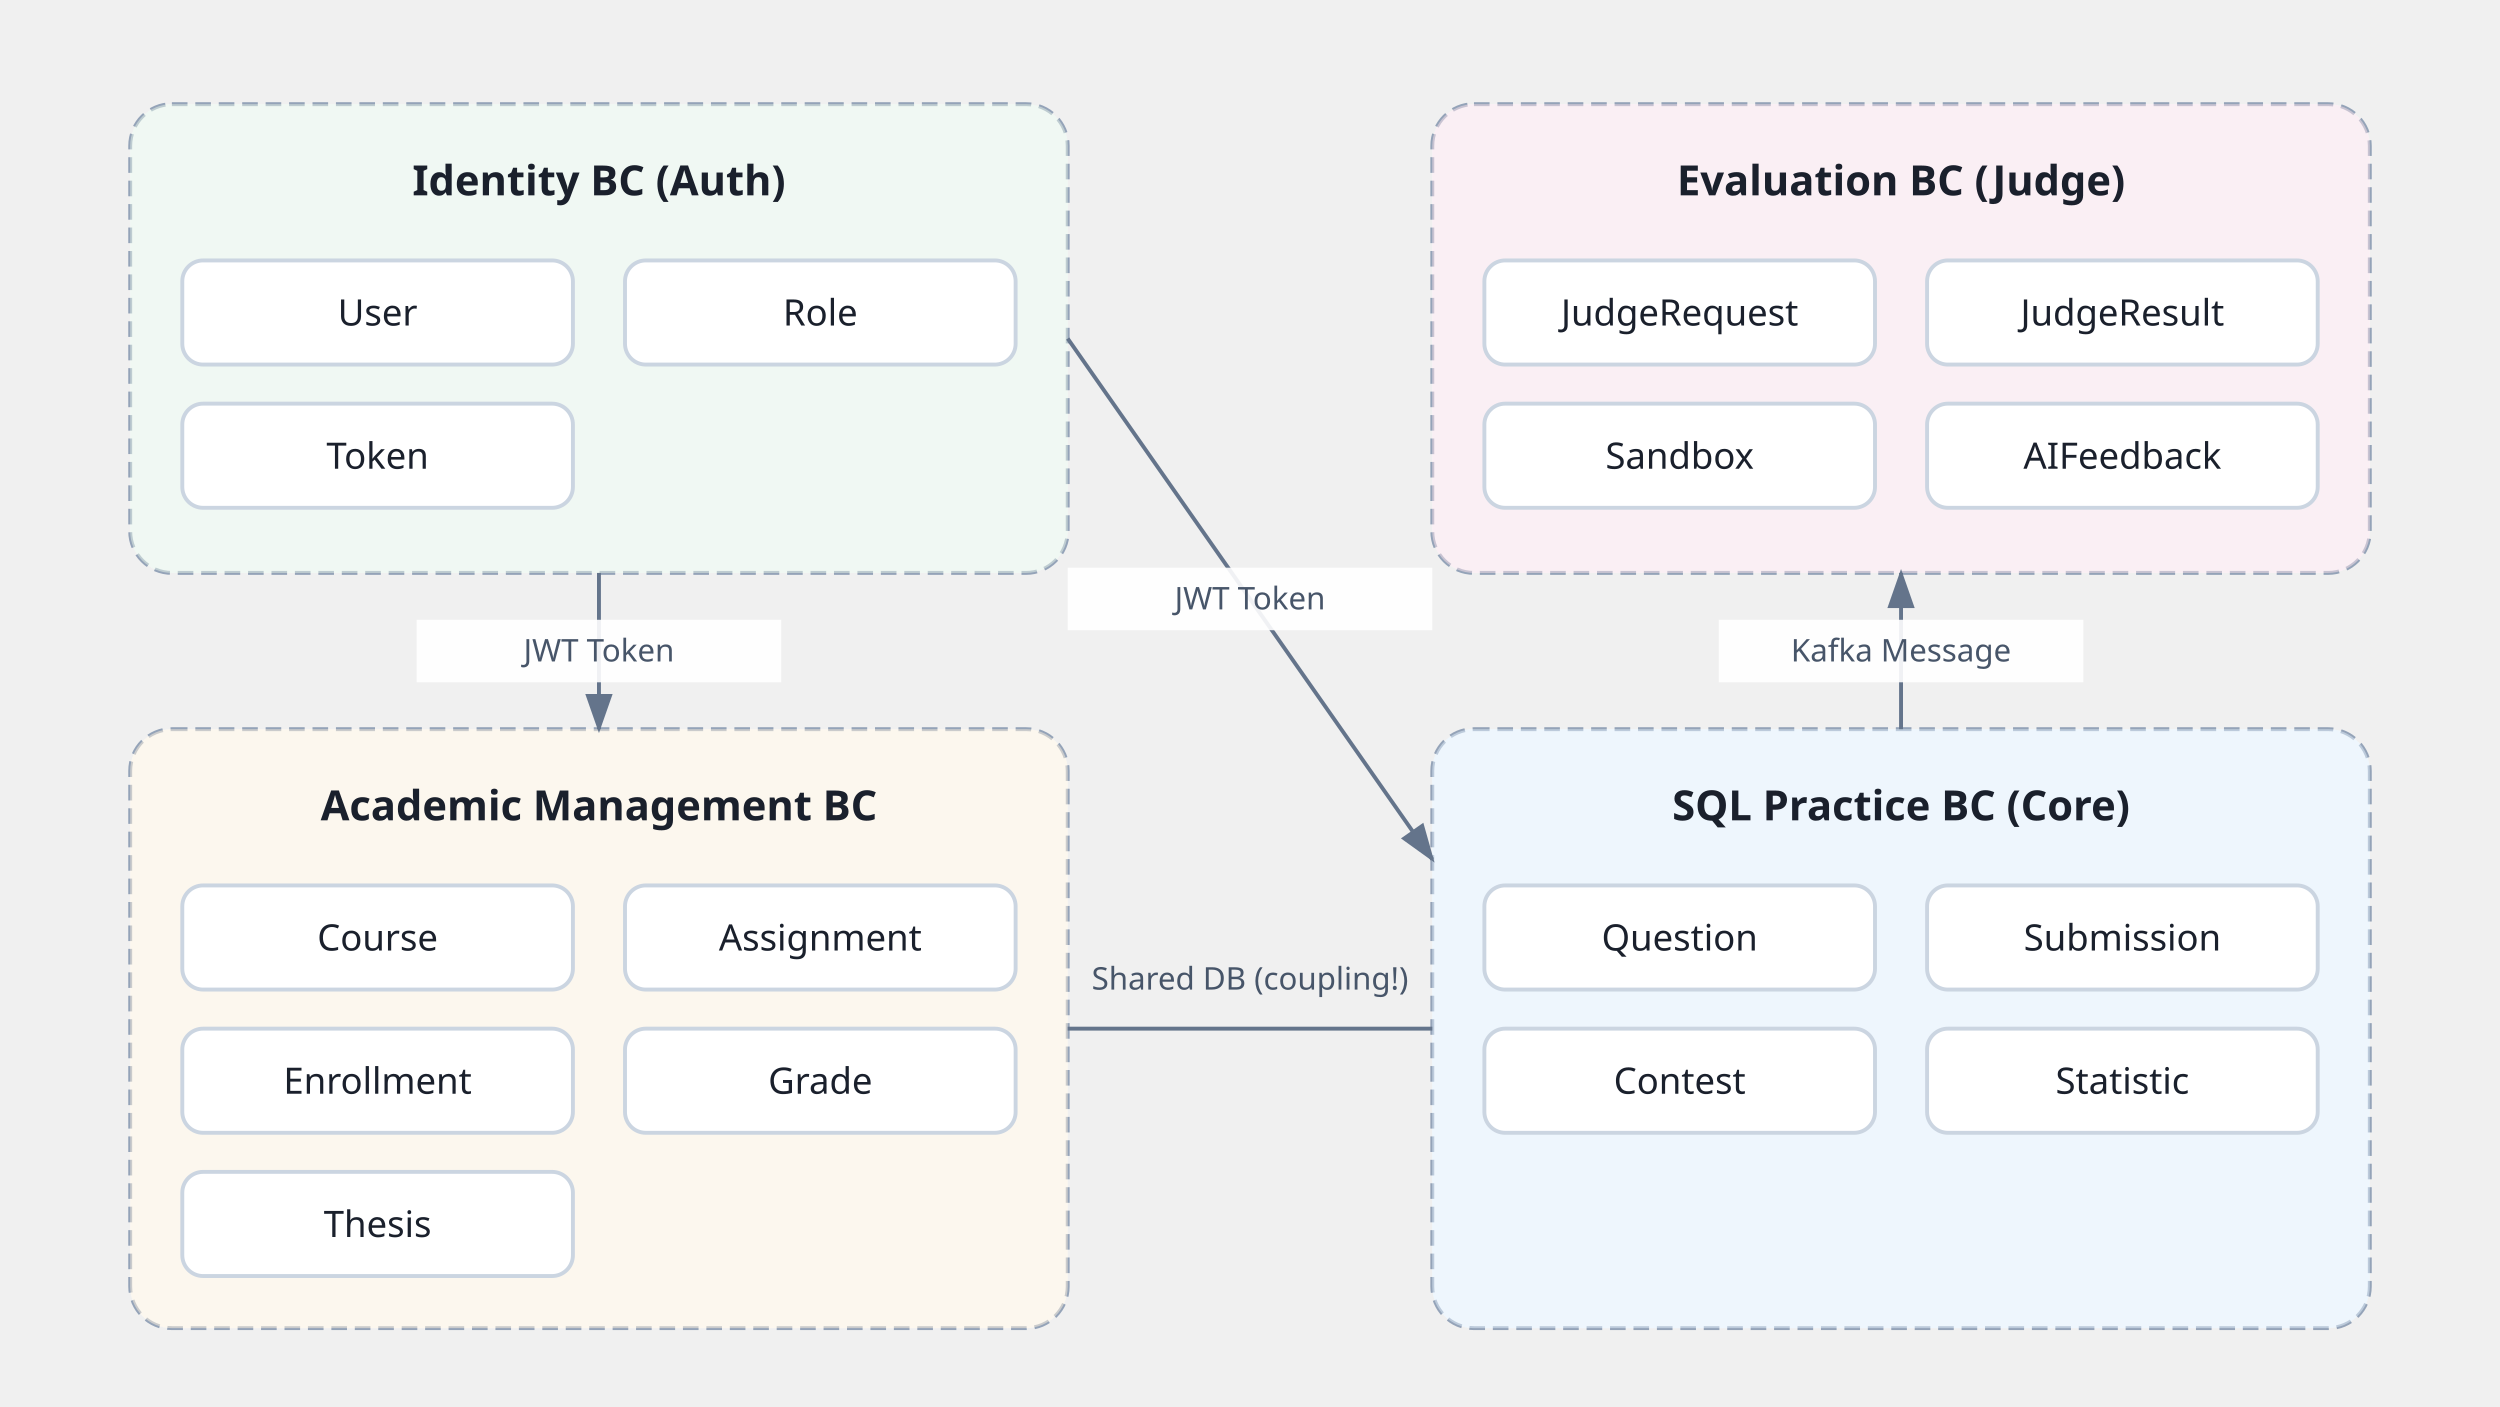
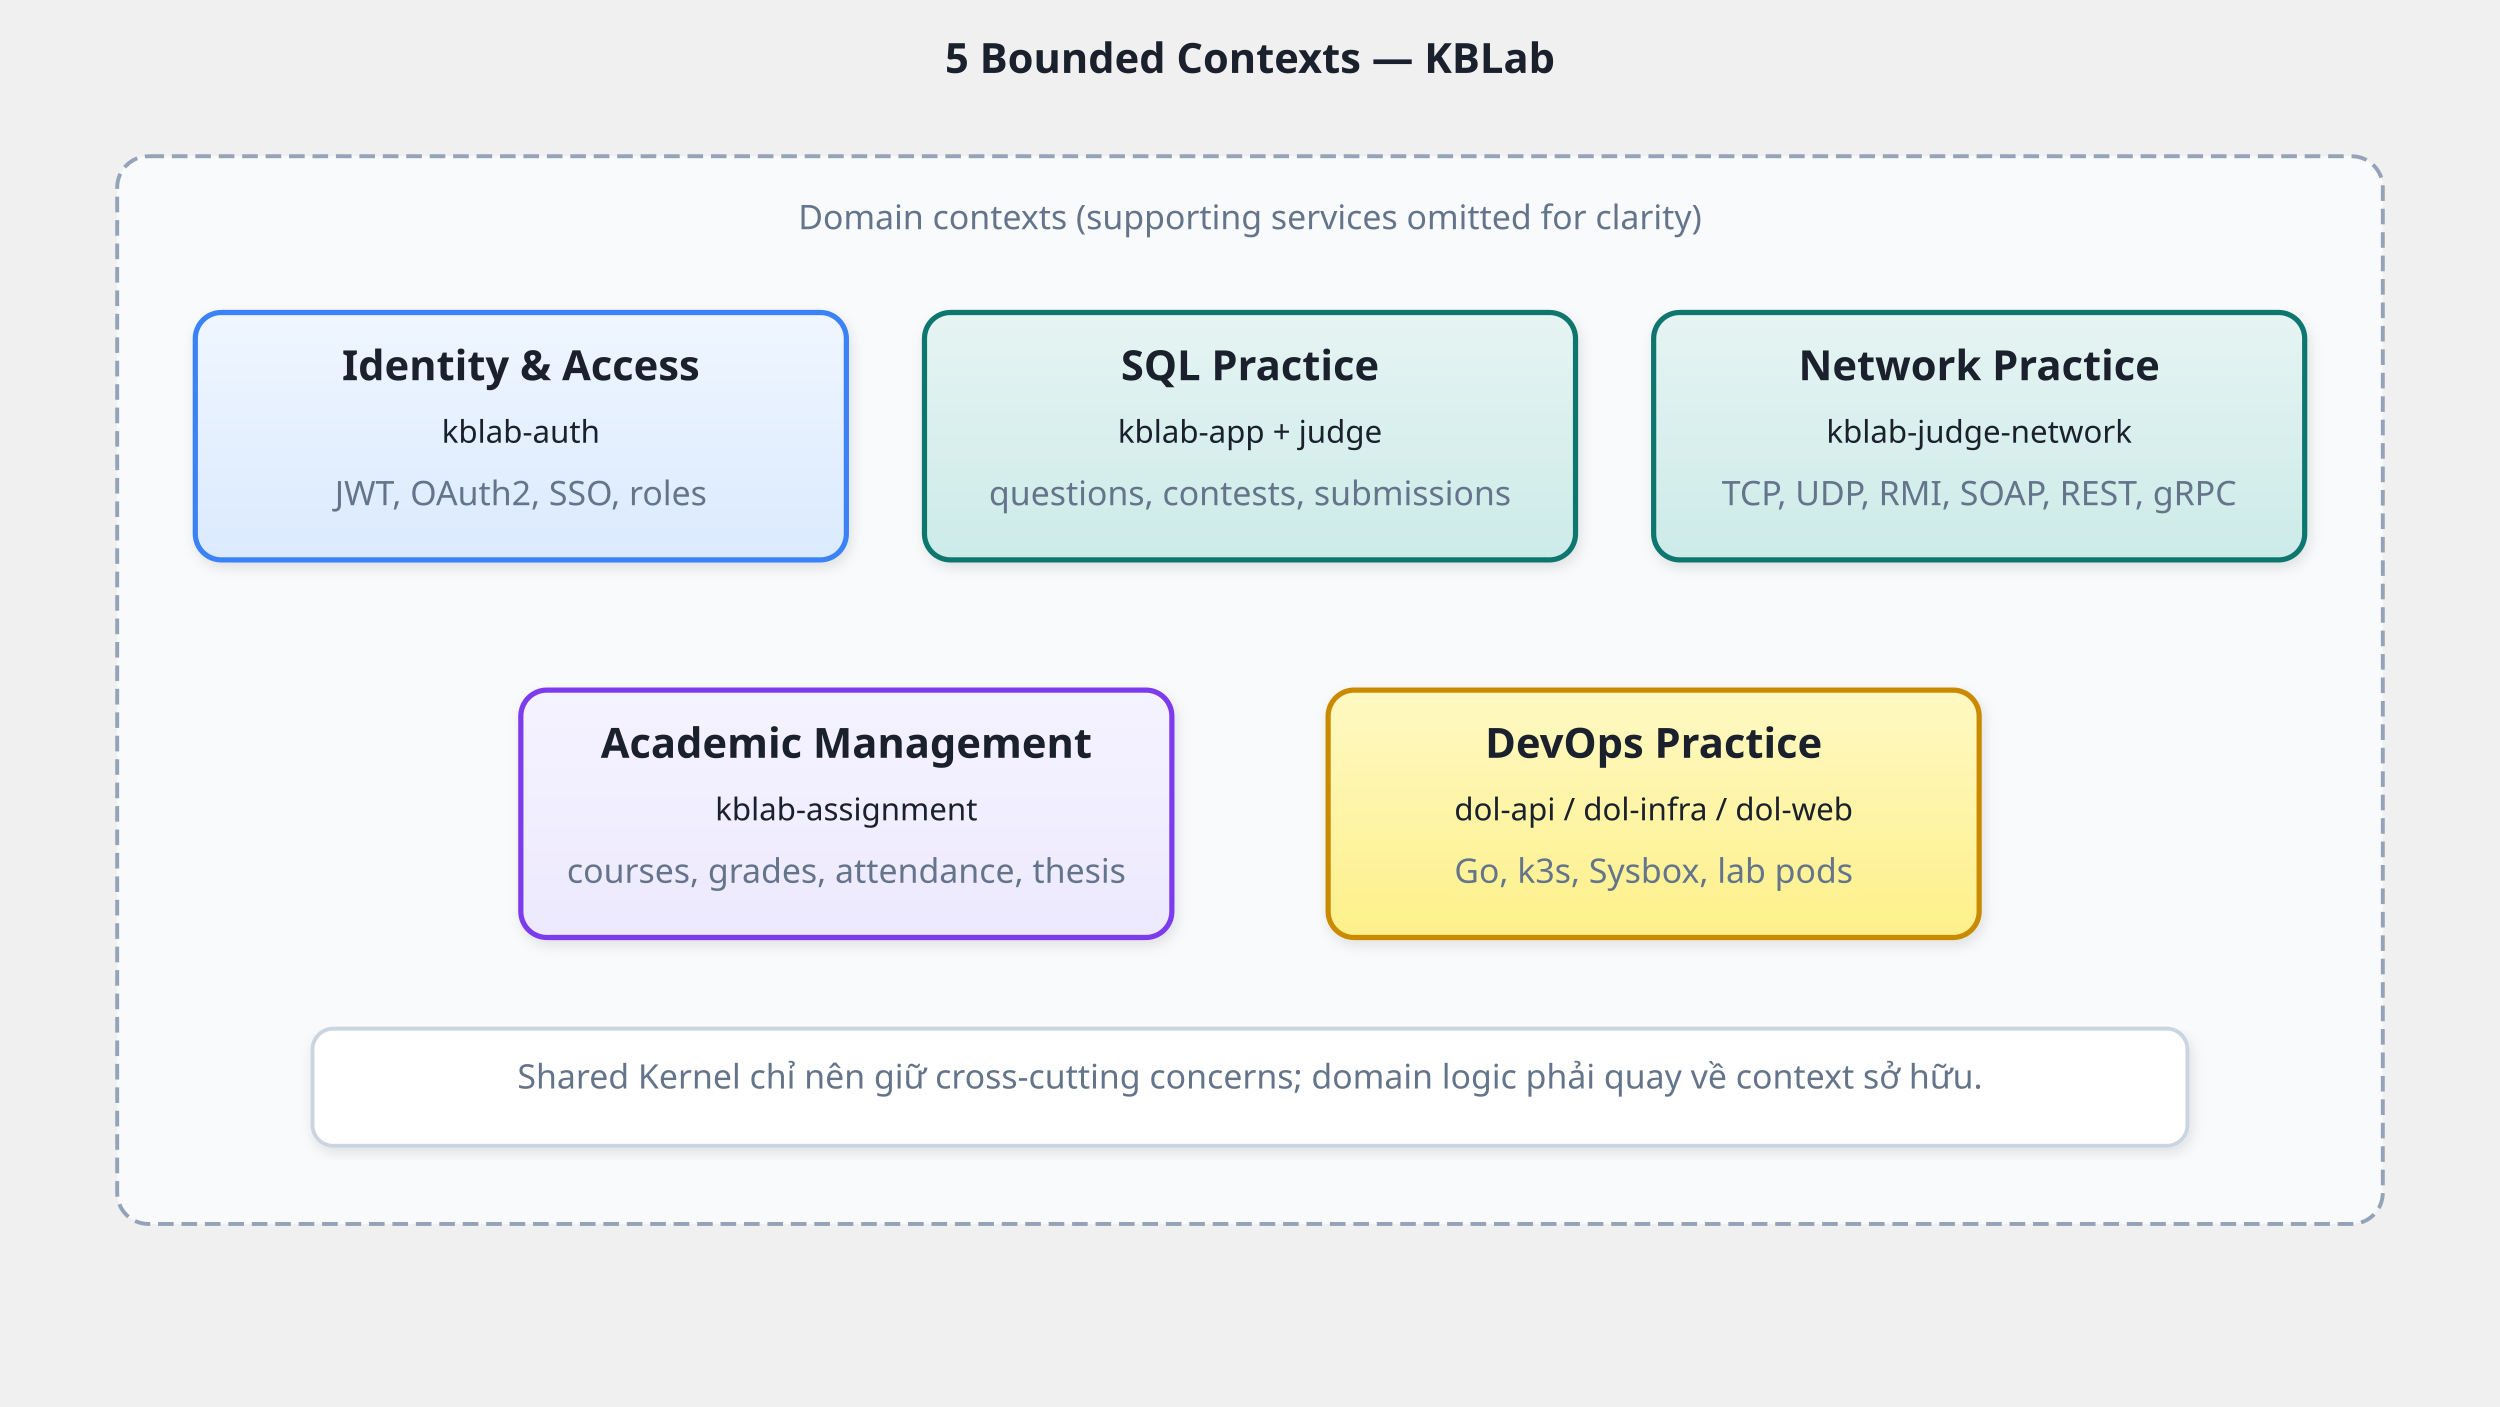
<svg xmlns="http://www.w3.org/2000/svg" viewBox="0 0 960 540" width="100%" height="100%">
  <defs>
    <marker id="arrowhead" markerWidth="10" markerHeight="7" refX="9" refY="3.5" orient="auto">
      <polygon points="0 0, 10 3.5, 0 7" fill="#64748b" />
    </marker>
-     <marker id="arrowhead-dash" markerWidth="10" markerHeight="7" refX="9" refY="3.5" orient="auto">
-       <polygon points="0 0, 10 3.5, 0 7" fill="#be185d" />
+     <marker id="arrowhead-danger" markerWidth="10" markerHeight="7" refX="9" refY="3.5" orient="auto">
+       <polygon points="0 0, 10 3.5, 0 7" fill="#dc2626" />
    </marker>
+     <filter id="shadow" x="-4%" y="-4%" width="108%" height="116%">
+       <feDropShadow dx="1" dy="2" stdDeviation="2.5" flood-color="#0000001a" />
+     </filter>
+     <linearGradient id="grad-service" x1="0" y1="0" x2="0" y2="1">
+       <stop offset="0%" stop-color="#e6f4f3" />
+       <stop offset="100%" stop-color="#ccebe8" />
+     </linearGradient>
+     <linearGradient id="grad-storage" x1="0" y1="0" x2="0" y2="1">
+       <stop offset="0%" stop-color="#dbeafe" />
+       <stop offset="100%" stop-color="#bfdbfe" />
+     </linearGradient>
+     <linearGradient id="grad-event" x1="0" y1="0" x2="0" y2="1">
+       <stop offset="0%" stop-color="#fef9c3" />
+       <stop offset="100%" stop-color="#fef08a" />
+     </linearGradient>
+     <linearGradient id="grad-success" x1="0" y1="0" x2="0" y2="1">
+       <stop offset="0%" stop-color="#dcfce7" />
+       <stop offset="100%" stop-color="#bbf7d0" />
+     </linearGradient>
+     <linearGradient id="grad-danger" x1="0" y1="0" x2="0" y2="1">
+       <stop offset="0%" stop-color="#fee2e2" />
+       <stop offset="100%" stop-color="#fecaca" />
+     </linearGradient>
+     <linearGradient id="grad-warning" x1="0" y1="0" x2="0" y2="1">
+       <stop offset="0%" stop-color="#fff7ed" />
+       <stop offset="100%" stop-color="#ffedd5" />
+     </linearGradient>
+     <linearGradient id="grad-info" x1="0" y1="0" x2="0" y2="1">
+       <stop offset="0%" stop-color="#eff6ff" />
+       <stop offset="100%" stop-color="#dbeafe" />
+     </linearGradient>
+     <linearGradient id="grad-highlight" x1="0" y1="0" x2="0" y2="1">
+       <stop offset="0%" stop-color="#f5f3ff" />
+       <stop offset="100%" stop-color="#ede9fe" />
+     </linearGradient>
+     <linearGradient id="grad-legacy" x1="0" y1="0" x2="0" y2="1">
+       <stop offset="0%" stop-color="#f3f4f6" />
+       <stop offset="100%" stop-color="#e5e7eb" />
+     </linearGradient>
  </defs>
  <style>
-     text { font-family: 'Segoe UI', system-ui, -apple-system, sans-serif; font-size: 14px; fill: #1a202c; }
-     .title { font-weight: bold; font-size: 16px; }
+     text {
+       font-family: 'Segoe UI', system-ui, -apple-system, sans-serif;
+       font-size: 14px;
+       fill: #1a202c;
+     }
+     .title { font-weight: 600; font-size: 16px; }
+     .small { font-size: 12px; }
    .subtitle { font-size: 13px; fill: #64748b; }
+     .mono { font-family: 'Consolas', 'DejaVu Sans Mono', monospace; font-size: 12px; }
+ 
    .cluster { fill: #f8fafc; stroke: #94a3b8; stroke-width: 1.5; stroke-dasharray: 6 3; }
-     .service { fill: #e6f4f3; stroke: #0f766e; stroke-width: 1.5; }
-     .entity { fill: #fef3e2; stroke: #b45309; stroke-width: 1.5; }
-     .highlight { fill: #fdf2f8; stroke: #be185d; stroke-width: 1.5; }
-     .note { fill: #ffffff; stroke: #cbd5e1; stroke-width: 1.5; }
-     .arrow { stroke: #64748b; stroke-width: 1.5; fill: none; marker-end: url(#arrowhead); }
-     .arrow-dash { stroke: #be185d; stroke-width: 1.5; fill: none; stroke-dasharray: 5 5; marker-end: url(#arrowhead-dash); }
-     .line-dash { stroke: #be185d; stroke-width: 1.5; fill: none; stroke-dasharray: 5 5; }
-     .arrow-label { font-size: 12px; fill: #475569; text-anchor: middle; }
-     .arrow-bg { fill: #ffffff; opacity: 0.9; }
-     .chapter-bg { fill: rgba(37, 99, 235, 0.1); stroke: #2563eb; stroke-width: 1.5; stroke-dasharray: 4 4; rx: 8; }
+     .service { fill: url(#grad-service); stroke: #0f766e; stroke-width: 2.0; filter: url(#shadow); }
+     .storage { fill: url(#grad-storage); stroke: #2563eb; stroke-width: 2.0; filter: url(#shadow); }
+     .event   { fill: url(#grad-event);   stroke: #ca8a04;   stroke-width: 2.0; filter: url(#shadow); }
+     .success { fill: url(#grad-success); stroke: #16a34a; stroke-width: 2.0; filter: url(#shadow); }
+     .danger  { fill: url(#grad-danger);  stroke: #dc2626;  stroke-width: 2.0; filter: url(#shadow); }
+     .warning { fill: url(#grad-warning); stroke: #ea580c; stroke-width: 2.0; filter: url(#shadow); }
+     .info    { fill: url(#grad-info);    stroke: #3b82f6;    stroke-width: 2.0; filter: url(#shadow); }
+     .highlight { fill: url(#grad-highlight); stroke: #7c3aed; stroke-width: 2.0; filter: url(#shadow); }
+     .legacy  { fill: url(#grad-legacy);  stroke: #9ca3af;  stroke-width: 1.5; filter: url(#shadow); }
+     .note    { fill: #ffffff;    stroke: #cbd5e1;   stroke-width: 1.5; filter: url(#shadow); }
+     .step    { fill: #ffffff;    stroke: #94a3b8;         stroke-width: 1.5; filter: url(#shadow); }
+ 
+     .service-flat { fill: #e6f4f3; stroke: #0f766e; stroke-width: 1.5; }
+     .storage-flat { fill: #dbeafe; stroke: #2563eb; stroke-width: 1.5; }
+     .event-flat   { fill: #fef9c3;   stroke: #ca8a04;   stroke-width: 1.5; }
+ 
+     .arrow {
+       stroke: #64748b; stroke-width: 1.5; fill: none;
+       marker-end: url(#arrowhead);
+     }
+     .arrow-dashed {
+       stroke: #64748b; stroke-width: 1.5; fill: none;
+       stroke-dasharray: 6 3; marker-end: url(#arrowhead);
+     }
+     .arrow-danger {
+       stroke: #dc2626; stroke-width: 2.0; fill: none;
+       marker-end: url(#arrowhead-danger);
+     }
+     .arrow-bg { fill: #ffffff; opacity: 0.92; }
+     .lifeline {
+       stroke: #94a3b8; stroke-width: 1.0;
+       stroke-dasharray: 4 3; fill: none;
+     }
+     .separator {
+       stroke: #cbd5e1; stroke-width: 1.0;
+     }
  </style>
-   <rect x="50" y="40" width="360" height="180" rx="16" class="cluster" />
-   <rect x="50" y="40" width="360" height="180" rx="16" fill="#E8F5E9" opacity="0.5" />
-   <text x="230.0" y="75" text-anchor="middle" class="title">Identity BC (Auth)</text>
-   <rect x="70.0" y="100" width="150.0" height="40" rx="8" class="note" />
-   <text x="145.0" y="125" text-anchor="middle" class="">User</text>
-   <rect x="240.0" y="100" width="150.0" height="40" rx="8" class="note" />
-   <text x="315.0" y="125" text-anchor="middle" class="">Role</text>
-   <rect x="70.0" y="155" width="150.0" height="40" rx="8" class="note" />
-   <text x="145.0" y="180" text-anchor="middle" class="">Token</text>
-   <rect x="50" y="280" width="360" height="230" rx="16" class="cluster" />
-   <rect x="50" y="280" width="360" height="230" rx="16" fill="#FFF3E0" opacity="0.5" />
-   <text x="230.0" y="315" text-anchor="middle" class="title">Academic Management BC</text>
-   <rect x="70.0" y="340" width="150.0" height="40" rx="8" class="note" />
-   <text x="145.0" y="365" text-anchor="middle" class="">Course</text>
-   <rect x="240.0" y="340" width="150.0" height="40" rx="8" class="note" />
-   <text x="315.0" y="365" text-anchor="middle" class="">Assignment</text>
-   <rect x="70.0" y="395" width="150.0" height="40" rx="8" class="note" />
-   <text x="145.0" y="420" text-anchor="middle" class="">Enrollment</text>
-   <rect x="240.0" y="395" width="150.0" height="40" rx="8" class="note" />
-   <text x="315.0" y="420" text-anchor="middle" class="">Grade</text>
-   <rect x="70.0" y="450" width="150.0" height="40" rx="8" class="note" />
-   <text x="145.0" y="475" text-anchor="middle" class="">Thesis</text>
-   <rect x="550" y="280" width="360" height="230" rx="16" class="cluster" />
-   <rect x="550" y="280" width="360" height="230" rx="16" fill="#E3F2FD" opacity="0.5" />
-   <text x="730.0" y="315" text-anchor="middle" class="title">SQL Practice BC (Core)</text>
-   <rect x="570.0" y="340" width="150.0" height="40" rx="8" class="note" />
-   <text x="645.0" y="365" text-anchor="middle" class="">Question</text>
-   <rect x="740.0" y="340" width="150.0" height="40" rx="8" class="note" />
-   <text x="815.0" y="365" text-anchor="middle" class="">Submission</text>
-   <rect x="570.0" y="395" width="150.0" height="40" rx="8" class="note" />
-   <text x="645.0" y="420" text-anchor="middle" class="">Contest</text>
-   <rect x="740.0" y="395" width="150.0" height="40" rx="8" class="note" />
-   <text x="815.0" y="420" text-anchor="middle" class="">Statistic</text>
-   <rect x="550" y="40" width="360" height="180" rx="16" class="cluster" />
-   <rect x="550" y="40" width="360" height="180" rx="16" fill="#FCE4EC" opacity="0.5" />
-   <text x="730.0" y="75" text-anchor="middle" class="title">Evaluation BC (Judge)</text>
-   <rect x="570.0" y="100" width="150.0" height="40" rx="8" class="note" />
-   <text x="645.0" y="125" text-anchor="middle" class="">JudgeRequest</text>
-   <rect x="740.0" y="100" width="150.0" height="40" rx="8" class="note" />
-   <text x="815.0" y="125" text-anchor="middle" class="">JudgeResult</text>
-   <rect x="570.0" y="155" width="150.0" height="40" rx="8" class="note" />
-   <text x="645.0" y="180" text-anchor="middle" class="">Sandbox</text>
-   <rect x="740.0" y="155" width="150.0" height="40" rx="8" class="note" />
-   <text x="815.0" y="180" text-anchor="middle" class="">AIFeedback</text>
-   <path d="M 410 130 L 550 330" class="arrow" />
-   <rect x="410.0" y="218.0" width="140" height="24" class="arrow-bg" />
-   <text x="480.0" y="234.0" class="arrow-label">JWT Token</text>
-   <path d="M 230 220 L 230 280" class="arrow" />
-   <rect x="160.0" y="238.0" width="140" height="24" class="arrow-bg" />
-   <text x="230.0" y="254.0" class="arrow-label">JWT Token</text>
-   <path d="M 730 280 L 730 220" class="arrow" />
-   <rect x="660.0" y="238.0" width="140" height="24" class="arrow-bg" />
-   <text x="730.0" y="254.0" class="arrow-label">Kafka Message</text>
-   <path d="M 410 395 L 550 395" stroke="#64748b" stroke-width="1.5" />
-   <text x="480" y="380" text-anchor="middle" class="arrow-label">Shared DB (coupling!)</text>
+   <text x="480" y="28" text-anchor="middle" class="title">5 Bounded Contexts — KBLab</text>
+   <rect x="45" y="60" width="870" height="410" rx="12" class="cluster" />
+   <text x="480" y="88" text-anchor="middle" class="subtitle">Domain contexts (supporting services omitted for clarity)</text>
+   <rect x="75" y="120" width="250" height="95" rx="10" class="info" />
+   <text x="200.0" y="146" text-anchor="middle" class="title">Identity &amp; Access</text>
+   <text x="200.0" y="170" text-anchor="middle" class="small">kblab-auth</text>
+   <text x="200.0" y="194" text-anchor="middle" class="subtitle">JWT, OAuth2, SSO, roles</text>
+   <rect x="355" y="120" width="250" height="95" rx="10" class="service" />
+   <text x="480.0" y="146" text-anchor="middle" class="title">SQL Practice</text>
+   <text x="480.0" y="170" text-anchor="middle" class="small">kblab-app + judge</text>
+   <text x="480.0" y="194" text-anchor="middle" class="subtitle">questions, contests, submissions</text>
+   <rect x="635" y="120" width="250" height="95" rx="10" class="service" />
+   <text x="760.0" y="146" text-anchor="middle" class="title">Network Practice</text>
+   <text x="760.0" y="170" text-anchor="middle" class="small">kblab-judge-network</text>
+   <text x="760.0" y="194" text-anchor="middle" class="subtitle">TCP, UDP, RMI, SOAP, REST, gRPC</text>
+   <rect x="200" y="265" width="250" height="95" rx="10" class="highlight" />
+   <text x="325.0" y="291" text-anchor="middle" class="title">Academic Management</text>
+   <text x="325.0" y="315" text-anchor="middle" class="small">kblab-assignment</text>
+   <text x="325.0" y="339" text-anchor="middle" class="subtitle">courses, grades, attendance, thesis</text>
+   <rect x="510" y="265" width="250" height="95" rx="10" class="event" />
+   <text x="635.0" y="291" text-anchor="middle" class="title">DevOps Practice</text>
+   <text x="635.0" y="315" text-anchor="middle" class="small">dol-api / dol-infra / dol-web</text>
+   <text x="635.0" y="339" text-anchor="middle" class="subtitle">Go, k3s, Sysbox, lab pods</text>
+   <rect x="120" y="395" width="720" height="45" rx="8" class="note" />
+   <text x="480" y="418" text-anchor="middle" class="subtitle">Shared Kernel chỉ nên giữ cross-cutting concerns; domain logic phải quay về context sở hữu.</text>
</svg>
